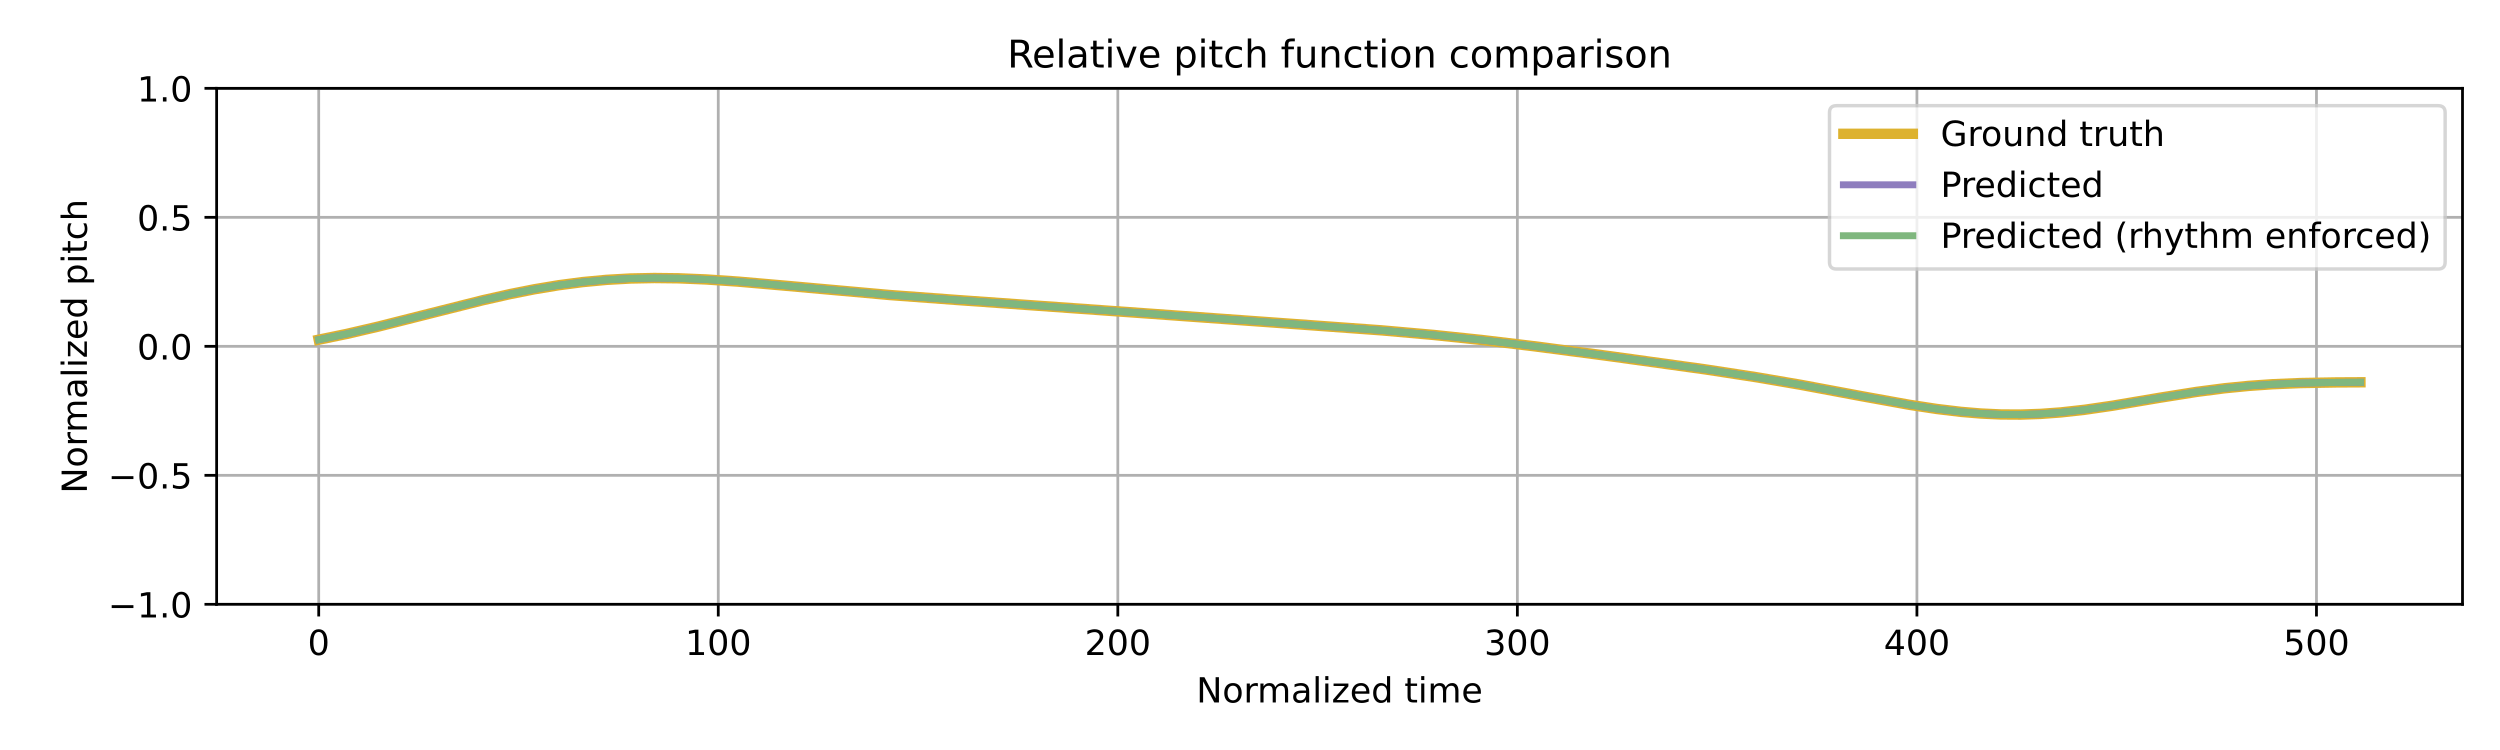
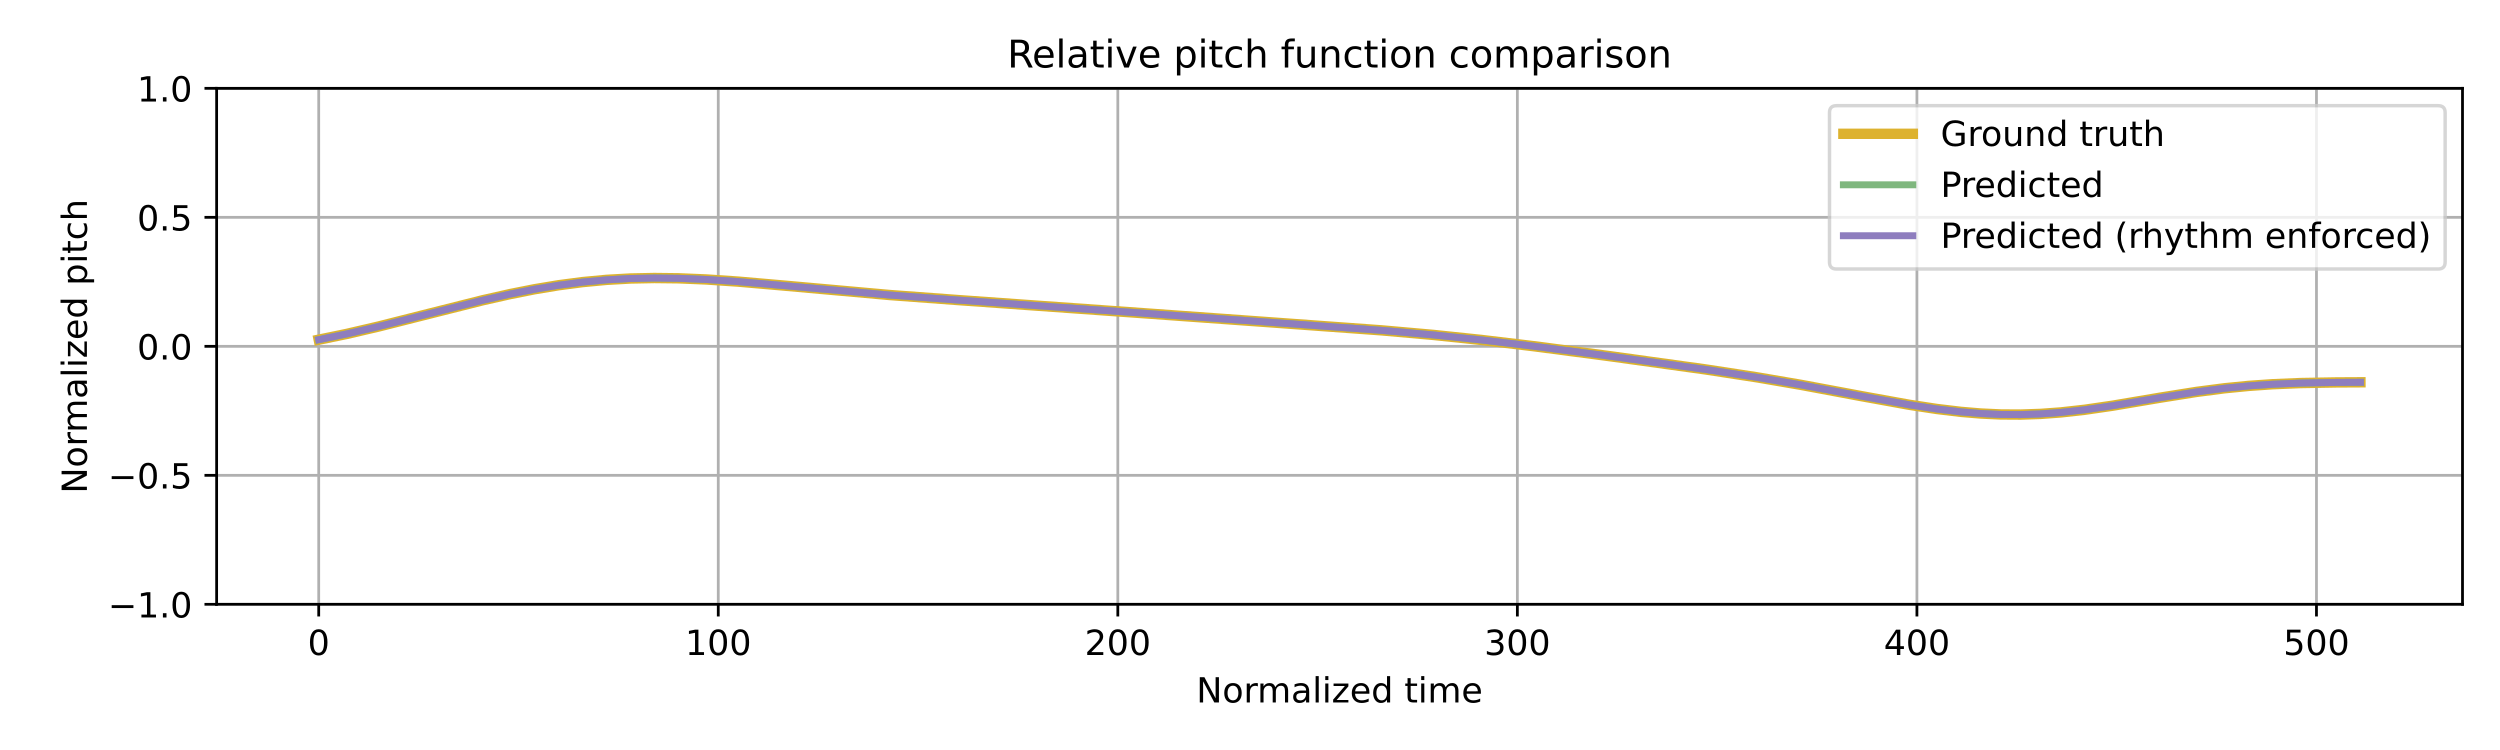
<svg xmlns="http://www.w3.org/2000/svg" xmlns:xlink="http://www.w3.org/1999/xlink" width="720pt" height="216pt" viewBox="0 0 720 216" version="1.1">
  <defs>
    <style type="text/css">*{stroke-linejoin: round; stroke-linecap: butt}</style>
  </defs>
  <g id="figure_1">
    <g id="patch_1">
      <path d="M 0 216  L 720 216  L 720 0  L 0 0  z " style="fill: #ffffff" />
    </g>
    <g id="axes_1">
      <g id="patch_2">
        <path d="M 62.39 174.04  L 709.2 174.04  L 709.2 25.44  L 62.39 25.44  z " style="fill: #ffffff" />
      </g>
      <g id="matplotlib.axis_1">
        <g id="xtick_1">
          <g id="line2d_1">
-             <path d="M 91.79 174.04  L 91.79 25.44  " clip-path="url(#p1f970cf478)" style="fill: none; stroke: #b0b0b0; stroke-width: 0.8; stroke-linecap: square" />
+             <path d="M 91.79 174.04  L 91.79 25.44  " clip-path="url(#pe62ec09c20)" style="fill: none; stroke: #b0b0b0; stroke-width: 0.8; stroke-linecap: square" />
          </g>
          <g id="line2d_2">
            <defs>
-               <path id="mba41c4f854" d="M 0 0  L 0 3.5  " style="stroke: #000000; stroke-width: 0.8" />
-             </defs>
-             <g>
-               <use xlink:href="#mba41c4f854" x="91.79" y="174.04" style="stroke: #000000; stroke-width: 0.8" />
+               <path id="mdb75f954ff" d="M 0 0  L 0 3.5  " style="stroke: #000000; stroke-width: 0.8" />
+             </defs>
+             <g>
+               <use xlink:href="#mdb75f954ff" x="91.79" y="174.04" style="stroke: #000000; stroke-width: 0.8" />
            </g>
          </g>
          <g id="text_1">
            <g transform="translate(88.60921 188.6384) scale(0.1 -0.1)">
              <defs>
                <path id="DejaVuSans-30" d="M 2034 4250  Q 1547 4250 1301 3770  Q 1056 3291 1056 2328  Q 1056 1369 1301 889  Q 1547 409 2034 409  Q 2525 409 2770 889  Q 3016 1369 3016 2328  Q 3016 3291 2770 3770  Q 2525 4250 2034 4250  z M 2034 4750  Q 2819 4750 3233 4129  Q 3647 3509 3647 2328  Q 3647 1150 3233 529  Q 2819 -91 2034 -91  Q 1250 -91 836 529  Q 422 1150 422 2328  Q 422 3509 836 4129  Q 1250 4750 2034 4750  z " transform="scale(0.015625)" />
              </defs>
              <use xlink:href="#DejaVuSans-30" />
            </g>
          </g>
        </g>
        <g id="xtick_2">
          <g id="line2d_3">
-             <path d="M 206.861 174.04  L 206.861 25.44  " clip-path="url(#p1f970cf478)" style="fill: none; stroke: #b0b0b0; stroke-width: 0.8; stroke-linecap: square" />
+             <path d="M 206.861 174.04  L 206.861 25.44  " clip-path="url(#pe62ec09c20)" style="fill: none; stroke: #b0b0b0; stroke-width: 0.8; stroke-linecap: square" />
          </g>
          <g id="line2d_4">
            <g>
-               <use xlink:href="#mba41c4f854" x="206.861" y="174.04" style="stroke: #000000; stroke-width: 0.8" />
+               <use xlink:href="#mdb75f954ff" x="206.861" y="174.04" style="stroke: #000000; stroke-width: 0.8" />
            </g>
          </g>
          <g id="text_2">
            <g transform="translate(197.317 188.6384) scale(0.1 -0.1)">
              <defs>
                <path id="DejaVuSans-31" d="M 794 531  L 1825 531  L 1825 4091  L 703 3866  L 703 4441  L 1819 4666  L 2450 4666  L 2450 531  L 3481 531  L 3481 0  L 794 0  L 794 531  z " transform="scale(0.015625)" />
              </defs>
              <use xlink:href="#DejaVuSans-31" />
              <use xlink:href="#DejaVuSans-30" transform="translate(63.62305 0)" />
              <use xlink:href="#DejaVuSans-30" transform="translate(127.2461 0)" />
            </g>
          </g>
        </g>
        <g id="xtick_3">
          <g id="line2d_5">
-             <path d="M 321.931 174.04  L 321.931 25.44  " clip-path="url(#p1f970cf478)" style="fill: none; stroke: #b0b0b0; stroke-width: 0.8; stroke-linecap: square" />
+             <path d="M 321.931 174.04  L 321.931 25.44  " clip-path="url(#pe62ec09c20)" style="fill: none; stroke: #b0b0b0; stroke-width: 0.8; stroke-linecap: square" />
          </g>
          <g id="line2d_6">
            <g>
-               <use xlink:href="#mba41c4f854" x="321.931" y="174.04" style="stroke: #000000; stroke-width: 0.8" />
+               <use xlink:href="#mdb75f954ff" x="321.931" y="174.04" style="stroke: #000000; stroke-width: 0.8" />
            </g>
          </g>
          <g id="text_3">
            <g transform="translate(312.3872 188.6384) scale(0.1 -0.1)">
              <defs>
                <path id="DejaVuSans-32" d="M 1228 531  L 3431 531  L 3431 0  L 469 0  L 469 531  Q 828 903 1448 1529  Q 2069 2156 2228 2338  Q 2531 2678 2651 2914  Q 2772 3150 2772 3378  Q 2772 3750 2511 3984  Q 2250 4219 1831 4219  Q 1534 4219 1204 4116  Q 875 4013 500 3803  L 500 4441  Q 881 4594 1212 4672  Q 1544 4750 1819 4750  Q 2544 4750 2975 4387  Q 3406 4025 3406 3419  Q 3406 3131 3298 2873  Q 3191 2616 2906 2266  Q 2828 2175 2409 1742  Q 1991 1309 1228 531  z " transform="scale(0.015625)" />
              </defs>
              <use xlink:href="#DejaVuSans-32" />
              <use xlink:href="#DejaVuSans-30" transform="translate(63.62305 0)" />
              <use xlink:href="#DejaVuSans-30" transform="translate(127.2461 0)" />
            </g>
          </g>
        </g>
        <g id="xtick_4">
          <g id="line2d_7">
-             <path d="M 437.001 174.04  L 437.001 25.44  " clip-path="url(#p1f970cf478)" style="fill: none; stroke: #b0b0b0; stroke-width: 0.8; stroke-linecap: square" />
+             <path d="M 437.001 174.04  L 437.001 25.44  " clip-path="url(#pe62ec09c20)" style="fill: none; stroke: #b0b0b0; stroke-width: 0.8; stroke-linecap: square" />
          </g>
          <g id="line2d_8">
            <g>
-               <use xlink:href="#mba41c4f854" x="437.001" y="174.04" style="stroke: #000000; stroke-width: 0.8" />
+               <use xlink:href="#mdb75f954ff" x="437.001" y="174.04" style="stroke: #000000; stroke-width: 0.8" />
            </g>
          </g>
          <g id="text_4">
            <g transform="translate(427.4575 188.6384) scale(0.1 -0.1)">
              <defs>
                <path id="DejaVuSans-33" d="M 2597 2516  Q 3050 2419 3304 2112  Q 3559 1806 3559 1356  Q 3559 666 3084 287  Q 2609 -91 1734 -91  Q 1441 -91 1130 -33  Q 819 25 488 141  L 488 750  Q 750 597 1062 519  Q 1375 441 1716 441  Q 2309 441 2620 675  Q 2931 909 2931 1356  Q 2931 1769 2642 2001  Q 2353 2234 1838 2234  L 1294 2234  L 1294 2753  L 1863 2753  Q 2328 2753 2575 2939  Q 2822 3125 2822 3475  Q 2822 3834 2567 4026  Q 2313 4219 1838 4219  Q 1578 4219 1281 4162  Q 984 4106 628 3988  L 628 4550  Q 988 4650 1302 4700  Q 1616 4750 1894 4750  Q 2613 4750 3031 4423  Q 3450 4097 3450 3541  Q 3450 3153 3228 2886  Q 3006 2619 2597 2516  z " transform="scale(0.015625)" />
              </defs>
              <use xlink:href="#DejaVuSans-33" />
              <use xlink:href="#DejaVuSans-30" transform="translate(63.62305 0)" />
              <use xlink:href="#DejaVuSans-30" transform="translate(127.2461 0)" />
            </g>
          </g>
        </g>
        <g id="xtick_5">
          <g id="line2d_9">
-             <path d="M 552.072 174.04  L 552.072 25.44  " clip-path="url(#p1f970cf478)" style="fill: none; stroke: #b0b0b0; stroke-width: 0.8; stroke-linecap: square" />
+             <path d="M 552.072 174.04  L 552.072 25.44  " clip-path="url(#pe62ec09c20)" style="fill: none; stroke: #b0b0b0; stroke-width: 0.8; stroke-linecap: square" />
          </g>
          <g id="line2d_10">
            <g>
-               <use xlink:href="#mba41c4f854" x="552.072" y="174.04" style="stroke: #000000; stroke-width: 0.8" />
+               <use xlink:href="#mdb75f954ff" x="552.072" y="174.04" style="stroke: #000000; stroke-width: 0.8" />
            </g>
          </g>
          <g id="text_5">
            <g transform="translate(542.5278 188.6384) scale(0.1 -0.1)">
              <defs>
                <path id="DejaVuSans-34" d="M 2419 4116  L 825 1625  L 2419 1625  L 2419 4116  z M 2253 4666  L 3047 4666  L 3047 1625  L 3713 1625  L 3713 1100  L 3047 1100  L 3047 0  L 2419 0  L 2419 1100  L 313 1100  L 313 1709  L 2253 4666  z " transform="scale(0.015625)" />
              </defs>
              <use xlink:href="#DejaVuSans-34" />
              <use xlink:href="#DejaVuSans-30" transform="translate(63.62305 0)" />
              <use xlink:href="#DejaVuSans-30" transform="translate(127.2461 0)" />
            </g>
          </g>
        </g>
        <g id="xtick_6">
          <g id="line2d_11">
-             <path d="M 667.142 174.04  L 667.142 25.44  " clip-path="url(#p1f970cf478)" style="fill: none; stroke: #b0b0b0; stroke-width: 0.8; stroke-linecap: square" />
+             <path d="M 667.142 174.04  L 667.142 25.44  " clip-path="url(#pe62ec09c20)" style="fill: none; stroke: #b0b0b0; stroke-width: 0.8; stroke-linecap: square" />
          </g>
          <g id="line2d_12">
            <g>
-               <use xlink:href="#mba41c4f854" x="667.142" y="174.04" style="stroke: #000000; stroke-width: 0.8" />
+               <use xlink:href="#mdb75f954ff" x="667.142" y="174.04" style="stroke: #000000; stroke-width: 0.8" />
            </g>
          </g>
          <g id="text_6">
            <g transform="translate(657.5981 188.6384) scale(0.1 -0.1)">
              <defs>
                <path id="DejaVuSans-35" d="M 691 4666  L 3169 4666  L 3169 4134  L 1269 4134  L 1269 2991  Q 1406 3038 1543 3061  Q 1681 3084 1819 3084  Q 2600 3084 3056 2656  Q 3513 2228 3513 1497  Q 3513 744 3044 326  Q 2575 -91 1722 -91  Q 1428 -91 1123 -41  Q 819 9 494 109  L 494 744  Q 775 591 1075 516  Q 1375 441 1709 441  Q 2250 441 2565 725  Q 2881 1009 2881 1497  Q 2881 1984 2565 2268  Q 2250 2553 1709 2553  Q 1456 2553 1204 2497  Q 953 2441 691 2322  L 691 4666  z " transform="scale(0.015625)" />
              </defs>
              <use xlink:href="#DejaVuSans-35" />
              <use xlink:href="#DejaVuSans-30" transform="translate(63.62305 0)" />
              <use xlink:href="#DejaVuSans-30" transform="translate(127.2461 0)" />
            </g>
          </g>
        </g>
        <g id="text_7">
          <g transform="translate(344.5544 202.3166) scale(0.1 -0.1)">
            <defs>
              <path id="DejaVuSans-4e" d="M 628 4666  L 1478 4666  L 3547 763  L 3547 4666  L 4159 4666  L 4159 0  L 3309 0  L 1241 3903  L 1241 0  L 628 0  L 628 4666  z " transform="scale(0.015625)" />
              <path id="DejaVuSans-6f" d="M 1959 3097  Q 1497 3097 1228 2736  Q 959 2375 959 1747  Q 959 1119 1226 758  Q 1494 397 1959 397  Q 2419 397 2687 759  Q 2956 1122 2956 1747  Q 2956 2369 2687 2733  Q 2419 3097 1959 3097  z M 1959 3584  Q 2709 3584 3137 3096  Q 3566 2609 3566 1747  Q 3566 888 3137 398  Q 2709 -91 1959 -91  Q 1206 -91 779 398  Q 353 888 353 1747  Q 353 2609 779 3096  Q 1206 3584 1959 3584  z " transform="scale(0.015625)" />
              <path id="DejaVuSans-72" d="M 2631 2963  Q 2534 3019 2420 3045  Q 2306 3072 2169 3072  Q 1681 3072 1420 2755  Q 1159 2438 1159 1844  L 1159 0  L 581 0  L 581 3500  L 1159 3500  L 1159 2956  Q 1341 3275 1631 3429  Q 1922 3584 2338 3584  Q 2397 3584 2469 3576  Q 2541 3569 2628 3553  L 2631 2963  z " transform="scale(0.015625)" />
              <path id="DejaVuSans-6d" d="M 3328 2828  Q 3544 3216 3844 3400  Q 4144 3584 4550 3584  Q 5097 3584 5394 3201  Q 5691 2819 5691 2113  L 5691 0  L 5113 0  L 5113 2094  Q 5113 2597 4934 2840  Q 4756 3084 4391 3084  Q 3944 3084 3684 2787  Q 3425 2491 3425 1978  L 3425 0  L 2847 0  L 2847 2094  Q 2847 2600 2669 2842  Q 2491 3084 2119 3084  Q 1678 3084 1418 2786  Q 1159 2488 1159 1978  L 1159 0  L 581 0  L 581 3500  L 1159 3500  L 1159 2956  Q 1356 3278 1631 3431  Q 1906 3584 2284 3584  Q 2666 3584 2933 3390  Q 3200 3197 3328 2828  z " transform="scale(0.015625)" />
              <path id="DejaVuSans-61" d="M 2194 1759  Q 1497 1759 1228 1600  Q 959 1441 959 1056  Q 959 750 1161 570  Q 1363 391 1709 391  Q 2188 391 2477 730  Q 2766 1069 2766 1631  L 2766 1759  L 2194 1759  z M 3341 1997  L 3341 0  L 2766 0  L 2766 531  Q 2569 213 2275 61  Q 1981 -91 1556 -91  Q 1019 -91 701 211  Q 384 513 384 1019  Q 384 1609 779 1909  Q 1175 2209 1959 2209  L 2766 2209  L 2766 2266  Q 2766 2663 2505 2880  Q 2244 3097 1772 3097  Q 1472 3097 1187 3025  Q 903 2953 641 2809  L 641 3341  Q 956 3463 1253 3523  Q 1550 3584 1831 3584  Q 2591 3584 2966 3190  Q 3341 2797 3341 1997  z " transform="scale(0.015625)" />
              <path id="DejaVuSans-6c" d="M 603 4863  L 1178 4863  L 1178 0  L 603 0  L 603 4863  z " transform="scale(0.015625)" />
              <path id="DejaVuSans-69" d="M 603 3500  L 1178 3500  L 1178 0  L 603 0  L 603 3500  z M 603 4863  L 1178 4863  L 1178 4134  L 603 4134  L 603 4863  z " transform="scale(0.015625)" />
              <path id="DejaVuSans-7a" d="M 353 3500  L 3084 3500  L 3084 2975  L 922 459  L 3084 459  L 3084 0  L 275 0  L 275 525  L 2438 3041  L 353 3041  L 353 3500  z " transform="scale(0.015625)" />
              <path id="DejaVuSans-65" d="M 3597 1894  L 3597 1613  L 953 1613  Q 991 1019 1311 708  Q 1631 397 2203 397  Q 2534 397 2845 478  Q 3156 559 3463 722  L 3463 178  Q 3153 47 2828 -22  Q 2503 -91 2169 -91  Q 1331 -91 842 396  Q 353 884 353 1716  Q 353 2575 817 3079  Q 1281 3584 2069 3584  Q 2775 3584 3186 3129  Q 3597 2675 3597 1894  z M 3022 2063  Q 3016 2534 2758 2815  Q 2500 3097 2075 3097  Q 1594 3097 1305 2825  Q 1016 2553 972 2059  L 3022 2063  z " transform="scale(0.015625)" />
              <path id="DejaVuSans-64" d="M 2906 2969  L 2906 4863  L 3481 4863  L 3481 0  L 2906 0  L 2906 525  Q 2725 213 2448 61  Q 2172 -91 1784 -91  Q 1150 -91 751 415  Q 353 922 353 1747  Q 353 2572 751 3078  Q 1150 3584 1784 3584  Q 2172 3584 2448 3432  Q 2725 3281 2906 2969  z M 947 1747  Q 947 1113 1208 752  Q 1469 391 1925 391  Q 2381 391 2643 752  Q 2906 1113 2906 1747  Q 2906 2381 2643 2742  Q 2381 3103 1925 3103  Q 1469 3103 1208 2742  Q 947 2381 947 1747  z " transform="scale(0.015625)" />
              <path id="DejaVuSans-20" transform="scale(0.015625)" />
              <path id="DejaVuSans-74" d="M 1172 4494  L 1172 3500  L 2356 3500  L 2356 3053  L 1172 3053  L 1172 1153  Q 1172 725 1289 603  Q 1406 481 1766 481  L 2356 481  L 2356 0  L 1766 0  Q 1100 0 847 248  Q 594 497 594 1153  L 594 3053  L 172 3053  L 172 3500  L 594 3500  L 594 4494  L 1172 4494  z " transform="scale(0.015625)" />
            </defs>
            <use xlink:href="#DejaVuSans-4e" />
            <use xlink:href="#DejaVuSans-6f" transform="translate(74.80469 0)" />
            <use xlink:href="#DejaVuSans-72" transform="translate(135.9863 0)" />
            <use xlink:href="#DejaVuSans-6d" transform="translate(175.3496 0)" />
            <use xlink:href="#DejaVuSans-61" transform="translate(272.7617 0)" />
            <use xlink:href="#DejaVuSans-6c" transform="translate(334.041 0)" />
            <use xlink:href="#DejaVuSans-69" transform="translate(361.8242 0)" />
            <use xlink:href="#DejaVuSans-7a" transform="translate(389.6074 0)" />
            <use xlink:href="#DejaVuSans-65" transform="translate(442.0977 0)" />
            <use xlink:href="#DejaVuSans-64" transform="translate(503.6211 0)" />
            <use xlink:href="#DejaVuSans-20" transform="translate(567.0977 0)" />
            <use xlink:href="#DejaVuSans-74" transform="translate(598.8848 0)" />
            <use xlink:href="#DejaVuSans-69" transform="translate(638.0938 0)" />
            <use xlink:href="#DejaVuSans-6d" transform="translate(665.877 0)" />
            <use xlink:href="#DejaVuSans-65" transform="translate(763.2891 0)" />
          </g>
        </g>
      </g>
      <g id="matplotlib.axis_2">
        <g id="ytick_1">
          <g id="line2d_13">
-             <path d="M 62.39 174.04  L 709.2 174.04  " clip-path="url(#p1f970cf478)" style="fill: none; stroke: #b0b0b0; stroke-width: 0.8; stroke-linecap: square" />
+             <path d="M 62.39 174.04  L 709.2 174.04  " clip-path="url(#pe62ec09c20)" style="fill: none; stroke: #b0b0b0; stroke-width: 0.8; stroke-linecap: square" />
          </g>
          <g id="line2d_14">
            <defs>
-               <path id="mb6973dc334" d="M 0 0  L -3.5 0  " style="stroke: #000000; stroke-width: 0.8" />
-             </defs>
-             <g>
-               <use xlink:href="#mb6973dc334" x="62.39" y="174.04" style="stroke: #000000; stroke-width: 0.8" />
+               <path id="mb3c3d9b385" d="M 0 0  L -3.5 0  " style="stroke: #000000; stroke-width: 0.8" />
+             </defs>
+             <g>
+               <use xlink:href="#mb3c3d9b385" x="62.39" y="174.04" style="stroke: #000000; stroke-width: 0.8" />
            </g>
          </g>
          <g id="text_8">
            <g transform="translate(31.10719 177.8392) scale(0.1 -0.1)">
              <defs>
                <path id="DejaVuSans-2212" d="M 678 2272  L 4684 2272  L 4684 1741  L 678 1741  L 678 2272  z " transform="scale(0.015625)" />
                <path id="DejaVuSans-2e" d="M 684 794  L 1344 794  L 1344 0  L 684 0  L 684 794  z " transform="scale(0.015625)" />
              </defs>
              <use xlink:href="#DejaVuSans-2212" />
              <use xlink:href="#DejaVuSans-31" transform="translate(83.78906 0)" />
              <use xlink:href="#DejaVuSans-2e" transform="translate(147.4121 0)" />
              <use xlink:href="#DejaVuSans-30" transform="translate(179.1992 0)" />
            </g>
          </g>
        </g>
        <g id="ytick_2">
          <g id="line2d_15">
-             <path d="M 62.39 136.89  L 709.2 136.89  " clip-path="url(#p1f970cf478)" style="fill: none; stroke: #b0b0b0; stroke-width: 0.8; stroke-linecap: square" />
+             <path d="M 62.39 136.89  L 709.2 136.89  " clip-path="url(#pe62ec09c20)" style="fill: none; stroke: #b0b0b0; stroke-width: 0.8; stroke-linecap: square" />
          </g>
          <g id="line2d_16">
            <g>
-               <use xlink:href="#mb6973dc334" x="62.39" y="136.89" style="stroke: #000000; stroke-width: 0.8" />
+               <use xlink:href="#mb3c3d9b385" x="62.39" y="136.89" style="stroke: #000000; stroke-width: 0.8" />
            </g>
          </g>
          <g id="text_9">
            <g transform="translate(31.10719 140.6892) scale(0.1 -0.1)">
              <use xlink:href="#DejaVuSans-2212" />
              <use xlink:href="#DejaVuSans-30" transform="translate(83.78906 0)" />
              <use xlink:href="#DejaVuSans-2e" transform="translate(147.4121 0)" />
              <use xlink:href="#DejaVuSans-35" transform="translate(179.1992 0)" />
            </g>
          </g>
        </g>
        <g id="ytick_3">
          <g id="line2d_17">
-             <path d="M 62.39 99.74  L 709.2 99.74  " clip-path="url(#p1f970cf478)" style="fill: none; stroke: #b0b0b0; stroke-width: 0.8; stroke-linecap: square" />
+             <path d="M 62.39 99.74  L 709.2 99.74  " clip-path="url(#pe62ec09c20)" style="fill: none; stroke: #b0b0b0; stroke-width: 0.8; stroke-linecap: square" />
          </g>
          <g id="line2d_18">
            <g>
-               <use xlink:href="#mb6973dc334" x="62.39" y="99.74" style="stroke: #000000; stroke-width: 0.8" />
+               <use xlink:href="#mb3c3d9b385" x="62.39" y="99.74" style="stroke: #000000; stroke-width: 0.8" />
            </g>
          </g>
          <g id="text_10">
            <g transform="translate(39.48687 103.5392) scale(0.1 -0.1)">
              <use xlink:href="#DejaVuSans-30" />
              <use xlink:href="#DejaVuSans-2e" transform="translate(63.62305 0)" />
              <use xlink:href="#DejaVuSans-30" transform="translate(95.41016 0)" />
            </g>
          </g>
        </g>
        <g id="ytick_4">
          <g id="line2d_19">
-             <path d="M 62.39 62.59  L 709.2 62.59  " clip-path="url(#p1f970cf478)" style="fill: none; stroke: #b0b0b0; stroke-width: 0.8; stroke-linecap: square" />
+             <path d="M 62.39 62.59  L 709.2 62.59  " clip-path="url(#pe62ec09c20)" style="fill: none; stroke: #b0b0b0; stroke-width: 0.8; stroke-linecap: square" />
          </g>
          <g id="line2d_20">
            <g>
-               <use xlink:href="#mb6973dc334" x="62.39" y="62.59" style="stroke: #000000; stroke-width: 0.8" />
+               <use xlink:href="#mb3c3d9b385" x="62.39" y="62.59" style="stroke: #000000; stroke-width: 0.8" />
            </g>
          </g>
          <g id="text_11">
            <g transform="translate(39.48687 66.38922) scale(0.1 -0.1)">
              <use xlink:href="#DejaVuSans-30" />
              <use xlink:href="#DejaVuSans-2e" transform="translate(63.62305 0)" />
              <use xlink:href="#DejaVuSans-35" transform="translate(95.41016 0)" />
            </g>
          </g>
        </g>
        <g id="ytick_5">
          <g id="line2d_21">
-             <path d="M 62.39 25.44  L 709.2 25.44  " clip-path="url(#p1f970cf478)" style="fill: none; stroke: #b0b0b0; stroke-width: 0.8; stroke-linecap: square" />
+             <path d="M 62.39 25.44  L 709.2 25.44  " clip-path="url(#pe62ec09c20)" style="fill: none; stroke: #b0b0b0; stroke-width: 0.8; stroke-linecap: square" />
          </g>
          <g id="line2d_22">
            <g>
-               <use xlink:href="#mb6973dc334" x="62.39" y="25.44" style="stroke: #000000; stroke-width: 0.8" />
+               <use xlink:href="#mb3c3d9b385" x="62.39" y="25.44" style="stroke: #000000; stroke-width: 0.8" />
            </g>
          </g>
          <g id="text_12">
            <g transform="translate(39.48687 29.23922) scale(0.1 -0.1)">
              <use xlink:href="#DejaVuSans-31" />
              <use xlink:href="#DejaVuSans-2e" transform="translate(63.62305 0)" />
              <use xlink:href="#DejaVuSans-30" transform="translate(95.41016 0)" />
            </g>
          </g>
        </g>
        <g id="text_13">
          <g transform="translate(25.0275 142.1259) rotate(-90) scale(0.1 -0.1)">
            <defs>
              <path id="DejaVuSans-70" d="M 1159 525  L 1159 -1331  L 581 -1331  L 581 3500  L 1159 3500  L 1159 2969  Q 1341 3281 1617 3432  Q 1894 3584 2278 3584  Q 2916 3584 3314 3078  Q 3713 2572 3713 1747  Q 3713 922 3314 415  Q 2916 -91 2278 -91  Q 1894 -91 1617 61  Q 1341 213 1159 525  z M 3116 1747  Q 3116 2381 2855 2742  Q 2594 3103 2138 3103  Q 1681 3103 1420 2742  Q 1159 2381 1159 1747  Q 1159 1113 1420 752  Q 1681 391 2138 391  Q 2594 391 2855 752  Q 3116 1113 3116 1747  z " transform="scale(0.015625)" />
              <path id="DejaVuSans-63" d="M 3122 3366  L 3122 2828  Q 2878 2963 2633 3030  Q 2388 3097 2138 3097  Q 1578 3097 1268 2742  Q 959 2388 959 1747  Q 959 1106 1268 751  Q 1578 397 2138 397  Q 2388 397 2633 464  Q 2878 531 3122 666  L 3122 134  Q 2881 22 2623 -34  Q 2366 -91 2075 -91  Q 1284 -91 818 406  Q 353 903 353 1747  Q 353 2603 823 3093  Q 1294 3584 2113 3584  Q 2378 3584 2631 3529  Q 2884 3475 3122 3366  z " transform="scale(0.015625)" />
              <path id="DejaVuSans-68" d="M 3513 2113  L 3513 0  L 2938 0  L 2938 2094  Q 2938 2591 2744 2837  Q 2550 3084 2163 3084  Q 1697 3084 1428 2787  Q 1159 2491 1159 1978  L 1159 0  L 581 0  L 581 4863  L 1159 4863  L 1159 2956  Q 1366 3272 1645 3428  Q 1925 3584 2291 3584  Q 2894 3584 3203 3211  Q 3513 2838 3513 2113  z " transform="scale(0.015625)" />
            </defs>
            <use xlink:href="#DejaVuSans-4e" />
            <use xlink:href="#DejaVuSans-6f" transform="translate(74.80469 0)" />
            <use xlink:href="#DejaVuSans-72" transform="translate(135.9863 0)" />
            <use xlink:href="#DejaVuSans-6d" transform="translate(175.3496 0)" />
            <use xlink:href="#DejaVuSans-61" transform="translate(272.7617 0)" />
            <use xlink:href="#DejaVuSans-6c" transform="translate(334.041 0)" />
            <use xlink:href="#DejaVuSans-69" transform="translate(361.8242 0)" />
            <use xlink:href="#DejaVuSans-7a" transform="translate(389.6074 0)" />
            <use xlink:href="#DejaVuSans-65" transform="translate(442.0977 0)" />
            <use xlink:href="#DejaVuSans-64" transform="translate(503.6211 0)" />
            <use xlink:href="#DejaVuSans-20" transform="translate(567.0977 0)" />
            <use xlink:href="#DejaVuSans-70" transform="translate(598.8848 0)" />
            <use xlink:href="#DejaVuSans-69" transform="translate(662.3613 0)" />
            <use xlink:href="#DejaVuSans-74" transform="translate(690.1445 0)" />
            <use xlink:href="#DejaVuSans-63" transform="translate(729.3535 0)" />
            <use xlink:href="#DejaVuSans-68" transform="translate(784.334 0)" />
          </g>
        </g>
      </g>
      <g id="line2d_23">
-         <path d="M 91.79 97.829  L 99.845 96.171  L 109.051 94.031  L 121.709 90.829  L 138.969 86.484  L 147.024 84.67  L 153.928 83.304  L 160.833 82.155  L 167.737 81.248  L 174.641 80.599  L 181.545 80.21  L 188.449 80.068  L 195.354 80.151  L 203.409 80.486  L 212.614 81.106  L 225.272 82.203  L 256.341 84.975  L 275.903 86.418  L 331.137 90.335  L 367.959 92.976  L 397.877 95.139  L 412.837 96.46  L 426.645 97.904  L 441.604 99.694  L 463.467 102.559  L 491.084 106.379  L 506.043 108.674  L 518.701 110.842  L 535.962 114.066  L 549.77 116.56  L 557.825 117.789  L 564.729 118.614  L 570.483 119.095  L 576.236 119.363  L 581.99 119.399  L 587.743 119.202  L 593.497 118.78  L 600.401 118.012  L 608.456 116.838  L 622.264 114.508  L 632.621 112.865  L 640.676 111.821  L 647.58 111.14  L 654.484 110.66  L 662.539 110.322  L 672.895 110.136  L 679.8 110.099  L 679.8 110.099  " clip-path="url(#p1f970cf478)" style="fill: none; stroke: #ddb22f; stroke-width: 3; stroke-linecap: square" />
+         <path d="M 91.79 97.829  L 99.845 96.171  L 109.051 94.031  L 121.709 90.829  L 138.969 86.484  L 147.024 84.67  L 153.928 83.304  L 160.833 82.155  L 167.737 81.248  L 174.641 80.599  L 181.545 80.21  L 188.449 80.068  L 195.354 80.151  L 203.409 80.486  L 212.614 81.106  L 225.272 82.203  L 256.341 84.975  L 275.903 86.418  L 331.137 90.335  L 367.959 92.976  L 397.877 95.139  L 412.837 96.46  L 426.645 97.904  L 441.604 99.694  L 463.467 102.559  L 491.084 106.379  L 506.043 108.674  L 518.701 110.842  L 535.962 114.066  L 549.77 116.56  L 557.825 117.789  L 564.729 118.614  L 570.483 119.095  L 576.236 119.363  L 581.99 119.399  L 587.743 119.202  L 593.497 118.78  L 600.401 118.012  L 608.456 116.838  L 622.264 114.508  L 632.621 112.865  L 640.676 111.821  L 647.58 111.14  L 654.484 110.66  L 662.539 110.322  L 672.895 110.136  L 679.8 110.099  L 679.8 110.099  " clip-path="url(#pe62ec09c20)" style="fill: none; stroke: #ddb22f; stroke-width: 3; stroke-linecap: square" />
      </g>
      <g id="line2d_24">
-         <path d="M 91.79 97.829  L 99.845 96.171  L 109.051 94.031  L 121.709 90.829  L 138.969 86.484  L 147.024 84.67  L 153.928 83.304  L 160.833 82.155  L 167.737 81.248  L 174.641 80.599  L 181.545 80.21  L 188.449 80.068  L 195.354 80.151  L 203.409 80.486  L 212.614 81.106  L 225.272 82.203  L 256.341 84.975  L 275.903 86.418  L 331.137 90.335  L 367.959 92.976  L 397.877 95.139  L 412.837 96.46  L 426.645 97.904  L 441.604 99.694  L 463.467 102.559  L 491.084 106.379  L 506.043 108.674  L 518.701 110.842  L 535.962 114.066  L 549.77 116.56  L 557.825 117.789  L 564.729 118.614  L 570.483 119.095  L 576.236 119.363  L 581.99 119.399  L 587.743 119.202  L 593.497 118.78  L 600.401 118.012  L 608.456 116.838  L 622.264 114.508  L 632.621 112.865  L 640.676 111.821  L 647.58 111.14  L 654.484 110.66  L 662.539 110.322  L 672.895 110.136  L 679.8 110.099  L 679.8 110.099  " clip-path="url(#p1f970cf478)" style="fill: none; stroke: #8e7dbe; stroke-width: 2; stroke-linecap: square" />
+         <path d="M 91.79 97.829  L 99.845 96.171  L 109.051 94.031  L 121.709 90.829  L 138.969 86.484  L 147.024 84.67  L 153.928 83.304  L 160.833 82.155  L 167.737 81.248  L 174.641 80.599  L 181.545 80.21  L 188.449 80.068  L 195.354 80.151  L 203.409 80.486  L 212.614 81.106  L 225.272 82.203  L 256.341 84.975  L 275.903 86.418  L 331.137 90.335  L 367.959 92.976  L 397.877 95.139  L 412.837 96.46  L 426.645 97.904  L 441.604 99.694  L 463.467 102.559  L 491.084 106.379  L 506.043 108.674  L 518.701 110.842  L 535.962 114.066  L 549.77 116.56  L 557.825 117.789  L 564.729 118.614  L 570.483 119.095  L 576.236 119.363  L 581.99 119.399  L 587.743 119.202  L 593.497 118.78  L 600.401 118.012  L 608.456 116.838  L 622.264 114.508  L 632.621 112.865  L 640.676 111.821  L 647.58 111.14  L 654.484 110.66  L 662.539 110.322  L 672.895 110.136  L 679.8 110.099  L 679.8 110.099  " clip-path="url(#pe62ec09c20)" style="fill: none; stroke: #7fb77e; stroke-width: 2; stroke-linecap: square" />
      </g>
      <g id="line2d_25">
-         <path d="M 91.79 97.829  L 99.845 96.171  L 109.051 94.031  L 121.709 90.829  L 138.969 86.484  L 147.024 84.67  L 153.928 83.304  L 160.833 82.155  L 167.737 81.248  L 174.641 80.599  L 181.545 80.21  L 188.449 80.068  L 195.354 80.151  L 203.409 80.486  L 212.614 81.106  L 225.272 82.203  L 256.341 84.975  L 275.903 86.418  L 331.137 90.335  L 367.959 92.976  L 397.877 95.139  L 412.837 96.46  L 426.645 97.904  L 441.604 99.694  L 463.467 102.559  L 491.084 106.379  L 506.043 108.674  L 518.701 110.842  L 535.962 114.066  L 549.77 116.56  L 557.825 117.789  L 564.729 118.614  L 570.483 119.095  L 576.236 119.363  L 581.99 119.399  L 587.743 119.202  L 593.497 118.78  L 600.401 118.012  L 608.456 116.838  L 622.264 114.508  L 632.621 112.865  L 640.676 111.821  L 647.58 111.14  L 654.484 110.66  L 662.539 110.322  L 672.895 110.136  L 679.8 110.099  L 679.8 110.099  " clip-path="url(#p1f970cf478)" style="fill: none; stroke: #7fb77e; stroke-width: 2; stroke-linecap: square" />
+         <path d="M 91.79 97.829  L 99.845 96.171  L 109.051 94.031  L 121.709 90.829  L 138.969 86.484  L 147.024 84.67  L 153.928 83.304  L 160.833 82.155  L 167.737 81.248  L 174.641 80.599  L 181.545 80.21  L 188.449 80.068  L 195.354 80.151  L 203.409 80.486  L 212.614 81.106  L 225.272 82.203  L 256.341 84.975  L 275.903 86.418  L 331.137 90.335  L 367.959 92.976  L 397.877 95.139  L 412.837 96.46  L 426.645 97.904  L 441.604 99.694  L 463.467 102.559  L 491.084 106.379  L 506.043 108.674  L 518.701 110.842  L 535.962 114.066  L 549.77 116.56  L 557.825 117.789  L 564.729 118.614  L 570.483 119.095  L 576.236 119.363  L 581.99 119.399  L 587.743 119.202  L 593.497 118.78  L 600.401 118.012  L 608.456 116.838  L 622.264 114.508  L 632.621 112.865  L 640.676 111.821  L 647.58 111.14  L 654.484 110.66  L 662.539 110.322  L 672.895 110.136  L 679.8 110.099  L 679.8 110.099  " clip-path="url(#pe62ec09c20)" style="fill: none; stroke: #8e7dbe; stroke-width: 2; stroke-linecap: square" />
      </g>
      <g id="patch_3">
        <path d="M 62.39 174.04  L 62.39 25.44  " style="fill: none; stroke: #000000; stroke-width: 0.8; stroke-linejoin: miter; stroke-linecap: square" />
      </g>
      <g id="patch_4">
        <path d="M 709.2 174.04  L 709.2 25.44  " style="fill: none; stroke: #000000; stroke-width: 0.8; stroke-linejoin: miter; stroke-linecap: square" />
      </g>
      <g id="patch_5">
        <path d="M 62.39 174.04  L 709.2 174.04  " style="fill: none; stroke: #000000; stroke-width: 0.8; stroke-linejoin: miter; stroke-linecap: square" />
      </g>
      <g id="patch_6">
        <path d="M 62.39 25.44  L 709.2 25.44  " style="fill: none; stroke: #000000; stroke-width: 0.8; stroke-linejoin: miter; stroke-linecap: square" />
      </g>
      <g id="text_14">
        <g transform="translate(290.1045 19.44) scale(0.11 -0.11)">
          <defs>
            <path id="DejaVuSans-52" d="M 2841 2188  Q 3044 2119 3236 1894  Q 3428 1669 3622 1275  L 4263 0  L 3584 0  L 2988 1197  Q 2756 1666 2539 1819  Q 2322 1972 1947 1972  L 1259 1972  L 1259 0  L 628 0  L 628 4666  L 2053 4666  Q 2853 4666 3247 4331  Q 3641 3997 3641 3322  Q 3641 2881 3436 2590  Q 3231 2300 2841 2188  z M 1259 4147  L 1259 2491  L 2053 2491  Q 2509 2491 2742 2702  Q 2975 2913 2975 3322  Q 2975 3731 2742 3939  Q 2509 4147 2053 4147  L 1259 4147  z " transform="scale(0.015625)" />
            <path id="DejaVuSans-76" d="M 191 3500  L 800 3500  L 1894 563  L 2988 3500  L 3597 3500  L 2284 0  L 1503 0  L 191 3500  z " transform="scale(0.015625)" />
            <path id="DejaVuSans-66" d="M 2375 4863  L 2375 4384  L 1825 4384  Q 1516 4384 1395 4259  Q 1275 4134 1275 3809  L 1275 3500  L 2222 3500  L 2222 3053  L 1275 3053  L 1275 0  L 697 0  L 697 3053  L 147 3053  L 147 3500  L 697 3500  L 697 3744  Q 697 4328 969 4595  Q 1241 4863 1831 4863  L 2375 4863  z " transform="scale(0.015625)" />
            <path id="DejaVuSans-75" d="M 544 1381  L 544 3500  L 1119 3500  L 1119 1403  Q 1119 906 1312 657  Q 1506 409 1894 409  Q 2359 409 2629 706  Q 2900 1003 2900 1516  L 2900 3500  L 3475 3500  L 3475 0  L 2900 0  L 2900 538  Q 2691 219 2414 64  Q 2138 -91 1772 -91  Q 1169 -91 856 284  Q 544 659 544 1381  z M 1991 3584  L 1991 3584  z " transform="scale(0.015625)" />
            <path id="DejaVuSans-6e" d="M 3513 2113  L 3513 0  L 2938 0  L 2938 2094  Q 2938 2591 2744 2837  Q 2550 3084 2163 3084  Q 1697 3084 1428 2787  Q 1159 2491 1159 1978  L 1159 0  L 581 0  L 581 3500  L 1159 3500  L 1159 2956  Q 1366 3272 1645 3428  Q 1925 3584 2291 3584  Q 2894 3584 3203 3211  Q 3513 2838 3513 2113  z " transform="scale(0.015625)" />
            <path id="DejaVuSans-73" d="M 2834 3397  L 2834 2853  Q 2591 2978 2328 3040  Q 2066 3103 1784 3103  Q 1356 3103 1142 2972  Q 928 2841 928 2578  Q 928 2378 1081 2264  Q 1234 2150 1697 2047  L 1894 2003  Q 2506 1872 2764 1633  Q 3022 1394 3022 966  Q 3022 478 2636 193  Q 2250 -91 1575 -91  Q 1294 -91 989 -36  Q 684 19 347 128  L 347 722  Q 666 556 975 473  Q 1284 391 1588 391  Q 1994 391 2212 530  Q 2431 669 2431 922  Q 2431 1156 2273 1281  Q 2116 1406 1581 1522  L 1381 1569  Q 847 1681 609 1914  Q 372 2147 372 2553  Q 372 3047 722 3315  Q 1072 3584 1716 3584  Q 2034 3584 2315 3537  Q 2597 3491 2834 3397  z " transform="scale(0.015625)" />
          </defs>
          <use xlink:href="#DejaVuSans-52" />
          <use xlink:href="#DejaVuSans-65" transform="translate(64.98242 0)" />
          <use xlink:href="#DejaVuSans-6c" transform="translate(126.5059 0)" />
          <use xlink:href="#DejaVuSans-61" transform="translate(154.2891 0)" />
          <use xlink:href="#DejaVuSans-74" transform="translate(215.5684 0)" />
          <use xlink:href="#DejaVuSans-69" transform="translate(254.7773 0)" />
          <use xlink:href="#DejaVuSans-76" transform="translate(282.5605 0)" />
          <use xlink:href="#DejaVuSans-65" transform="translate(341.7402 0)" />
          <use xlink:href="#DejaVuSans-20" transform="translate(403.2637 0)" />
          <use xlink:href="#DejaVuSans-70" transform="translate(435.0508 0)" />
          <use xlink:href="#DejaVuSans-69" transform="translate(498.5273 0)" />
          <use xlink:href="#DejaVuSans-74" transform="translate(526.3105 0)" />
          <use xlink:href="#DejaVuSans-63" transform="translate(565.5195 0)" />
          <use xlink:href="#DejaVuSans-68" transform="translate(620.5 0)" />
          <use xlink:href="#DejaVuSans-20" transform="translate(683.8789 0)" />
          <use xlink:href="#DejaVuSans-66" transform="translate(715.666 0)" />
          <use xlink:href="#DejaVuSans-75" transform="translate(750.8711 0)" />
          <use xlink:href="#DejaVuSans-6e" transform="translate(814.25 0)" />
          <use xlink:href="#DejaVuSans-63" transform="translate(877.6289 0)" />
          <use xlink:href="#DejaVuSans-74" transform="translate(932.6094 0)" />
          <use xlink:href="#DejaVuSans-69" transform="translate(971.8184 0)" />
          <use xlink:href="#DejaVuSans-6f" transform="translate(999.6016 0)" />
          <use xlink:href="#DejaVuSans-6e" transform="translate(1060.783 0)" />
          <use xlink:href="#DejaVuSans-20" transform="translate(1124.162 0)" />
          <use xlink:href="#DejaVuSans-63" transform="translate(1155.949 0)" />
          <use xlink:href="#DejaVuSans-6f" transform="translate(1210.93 0)" />
          <use xlink:href="#DejaVuSans-6d" transform="translate(1272.111 0)" />
          <use xlink:href="#DejaVuSans-70" transform="translate(1369.523 0)" />
          <use xlink:href="#DejaVuSans-61" transform="translate(1433 0)" />
          <use xlink:href="#DejaVuSans-72" transform="translate(1494.279 0)" />
          <use xlink:href="#DejaVuSans-69" transform="translate(1535.393 0)" />
          <use xlink:href="#DejaVuSans-73" transform="translate(1563.176 0)" />
          <use xlink:href="#DejaVuSans-6f" transform="translate(1615.275 0)" />
          <use xlink:href="#DejaVuSans-6e" transform="translate(1676.457 0)" />
        </g>
      </g>
      <g id="legend_1">
        <g id="patch_7">
          <path d="M 528.894 77.474  L 702.2 77.474  Q 704.2 77.474 704.2 75.474  L 704.2 32.44  Q 704.2 30.44 702.2 30.44  L 528.894 30.44  Q 526.894 30.44 526.894 32.44  L 526.894 75.474  Q 526.894 77.474 528.894 77.474  z " style="fill: #ffffff; opacity: 0.8; stroke: #cccccc; stroke-linejoin: miter" />
        </g>
        <g id="line2d_26">
          <path d="M 530.894 38.538  L 540.894 38.538  L 550.894 38.538  " style="fill: none; stroke: #ddb22f; stroke-width: 3; stroke-linecap: square" />
        </g>
        <g id="text_15">
          <g transform="translate(558.8937 42.03844) scale(0.1 -0.1)">
            <defs>
              <path id="DejaVuSans-47" d="M 3809 666  L 3809 1919  L 2778 1919  L 2778 2438  L 4434 2438  L 4434 434  Q 4069 175 3628 42  Q 3188 -91 2688 -91  Q 1594 -91 976 548  Q 359 1188 359 2328  Q 359 3472 976 4111  Q 1594 4750 2688 4750  Q 3144 4750 3555 4637  Q 3966 4525 4313 4306  L 4313 3634  Q 3963 3931 3569 4081  Q 3175 4231 2741 4231  Q 1884 4231 1454 3753  Q 1025 3275 1025 2328  Q 1025 1384 1454 906  Q 1884 428 2741 428  Q 3075 428 3337 486  Q 3600 544 3809 666  z " transform="scale(0.015625)" />
            </defs>
            <use xlink:href="#DejaVuSans-47" />
            <use xlink:href="#DejaVuSans-72" transform="translate(77.49023 0)" />
            <use xlink:href="#DejaVuSans-6f" transform="translate(116.3535 0)" />
            <use xlink:href="#DejaVuSans-75" transform="translate(177.5352 0)" />
            <use xlink:href="#DejaVuSans-6e" transform="translate(240.9141 0)" />
            <use xlink:href="#DejaVuSans-64" transform="translate(304.293 0)" />
            <use xlink:href="#DejaVuSans-20" transform="translate(367.7695 0)" />
            <use xlink:href="#DejaVuSans-74" transform="translate(399.5566 0)" />
            <use xlink:href="#DejaVuSans-72" transform="translate(438.7656 0)" />
            <use xlink:href="#DejaVuSans-75" transform="translate(479.8789 0)" />
            <use xlink:href="#DejaVuSans-74" transform="translate(543.2578 0)" />
            <use xlink:href="#DejaVuSans-68" transform="translate(582.4668 0)" />
          </g>
        </g>
        <g id="line2d_27">
-           <path d="M 530.894 53.217  L 540.894 53.217  L 550.894 53.217  " style="fill: none; stroke: #8e7dbe; stroke-width: 2; stroke-linecap: square" />
+           <path d="M 530.894 53.217  L 540.894 53.217  L 550.894 53.217  " style="fill: none; stroke: #7fb77e; stroke-width: 2; stroke-linecap: square" />
        </g>
        <g id="text_16">
          <g transform="translate(558.8937 56.71656) scale(0.1 -0.1)">
            <defs>
              <path id="DejaVuSans-50" d="M 1259 4147  L 1259 2394  L 2053 2394  Q 2494 2394 2734 2622  Q 2975 2850 2975 3272  Q 2975 3691 2734 3919  Q 2494 4147 2053 4147  L 1259 4147  z M 628 4666  L 2053 4666  Q 2838 4666 3239 4311  Q 3641 3956 3641 3272  Q 3641 2581 3239 2228  Q 2838 1875 2053 1875  L 1259 1875  L 1259 0  L 628 0  L 628 4666  z " transform="scale(0.015625)" />
            </defs>
            <use xlink:href="#DejaVuSans-50" />
            <use xlink:href="#DejaVuSans-72" transform="translate(58.55273 0)" />
            <use xlink:href="#DejaVuSans-65" transform="translate(97.41602 0)" />
            <use xlink:href="#DejaVuSans-64" transform="translate(158.9395 0)" />
            <use xlink:href="#DejaVuSans-69" transform="translate(222.416 0)" />
            <use xlink:href="#DejaVuSans-63" transform="translate(250.1992 0)" />
            <use xlink:href="#DejaVuSans-74" transform="translate(305.1797 0)" />
            <use xlink:href="#DejaVuSans-65" transform="translate(344.3887 0)" />
            <use xlink:href="#DejaVuSans-64" transform="translate(405.9121 0)" />
          </g>
        </g>
        <g id="line2d_28">
-           <path d="M 530.894 67.895  L 540.894 67.895  L 550.894 67.895  " style="fill: none; stroke: #7fb77e; stroke-width: 2; stroke-linecap: square" />
+           <path d="M 530.894 67.895  L 540.894 67.895  L 550.894 67.895  " style="fill: none; stroke: #8e7dbe; stroke-width: 2; stroke-linecap: square" />
        </g>
        <g id="text_17">
          <g transform="translate(558.8937 71.39469) scale(0.1 -0.1)">
            <defs>
              <path id="DejaVuSans-28" d="M 1984 4856  Q 1566 4138 1362 3434  Q 1159 2731 1159 2009  Q 1159 1288 1364 580  Q 1569 -128 1984 -844  L 1484 -844  Q 1016 -109 783 600  Q 550 1309 550 2009  Q 550 2706 781 3412  Q 1013 4119 1484 4856  L 1984 4856  z " transform="scale(0.015625)" />
              <path id="DejaVuSans-79" d="M 2059 -325  Q 1816 -950 1584 -1140  Q 1353 -1331 966 -1331  L 506 -1331  L 506 -850  L 844 -850  Q 1081 -850 1212 -737  Q 1344 -625 1503 -206  L 1606 56  L 191 3500  L 800 3500  L 1894 763  L 2988 3500  L 3597 3500  L 2059 -325  z " transform="scale(0.015625)" />
              <path id="DejaVuSans-29" d="M 513 4856  L 1013 4856  Q 1481 4119 1714 3412  Q 1947 2706 1947 2009  Q 1947 1309 1714 600  Q 1481 -109 1013 -844  L 513 -844  Q 928 -128 1133 580  Q 1338 1288 1338 2009  Q 1338 2731 1133 3434  Q 928 4138 513 4856  z " transform="scale(0.015625)" />
            </defs>
            <use xlink:href="#DejaVuSans-50" />
            <use xlink:href="#DejaVuSans-72" transform="translate(58.55273 0)" />
            <use xlink:href="#DejaVuSans-65" transform="translate(97.41602 0)" />
            <use xlink:href="#DejaVuSans-64" transform="translate(158.9395 0)" />
            <use xlink:href="#DejaVuSans-69" transform="translate(222.416 0)" />
            <use xlink:href="#DejaVuSans-63" transform="translate(250.1992 0)" />
            <use xlink:href="#DejaVuSans-74" transform="translate(305.1797 0)" />
            <use xlink:href="#DejaVuSans-65" transform="translate(344.3887 0)" />
            <use xlink:href="#DejaVuSans-64" transform="translate(405.9121 0)" />
            <use xlink:href="#DejaVuSans-20" transform="translate(469.3887 0)" />
            <use xlink:href="#DejaVuSans-28" transform="translate(501.1758 0)" />
            <use xlink:href="#DejaVuSans-72" transform="translate(540.1895 0)" />
            <use xlink:href="#DejaVuSans-68" transform="translate(579.5527 0)" />
            <use xlink:href="#DejaVuSans-79" transform="translate(642.9316 0)" />
            <use xlink:href="#DejaVuSans-74" transform="translate(702.1113 0)" />
            <use xlink:href="#DejaVuSans-68" transform="translate(741.3203 0)" />
            <use xlink:href="#DejaVuSans-6d" transform="translate(804.6992 0)" />
            <use xlink:href="#DejaVuSans-20" transform="translate(902.1113 0)" />
            <use xlink:href="#DejaVuSans-65" transform="translate(933.8984 0)" />
            <use xlink:href="#DejaVuSans-6e" transform="translate(995.4219 0)" />
            <use xlink:href="#DejaVuSans-66" transform="translate(1058.801 0)" />
            <use xlink:href="#DejaVuSans-6f" transform="translate(1094.006 0)" />
            <use xlink:href="#DejaVuSans-72" transform="translate(1155.188 0)" />
            <use xlink:href="#DejaVuSans-63" transform="translate(1194.051 0)" />
            <use xlink:href="#DejaVuSans-65" transform="translate(1249.031 0)" />
            <use xlink:href="#DejaVuSans-64" transform="translate(1310.555 0)" />
            <use xlink:href="#DejaVuSans-29" transform="translate(1374.031 0)" />
          </g>
        </g>
      </g>
    </g>
  </g>
  <defs>
-     <clipPath id="p1f970cf478">
+     <clipPath id="pe62ec09c20">
      <rect x="62.39" y="25.44" width="646.81" height="148.6" />
    </clipPath>
  </defs>
</svg>
